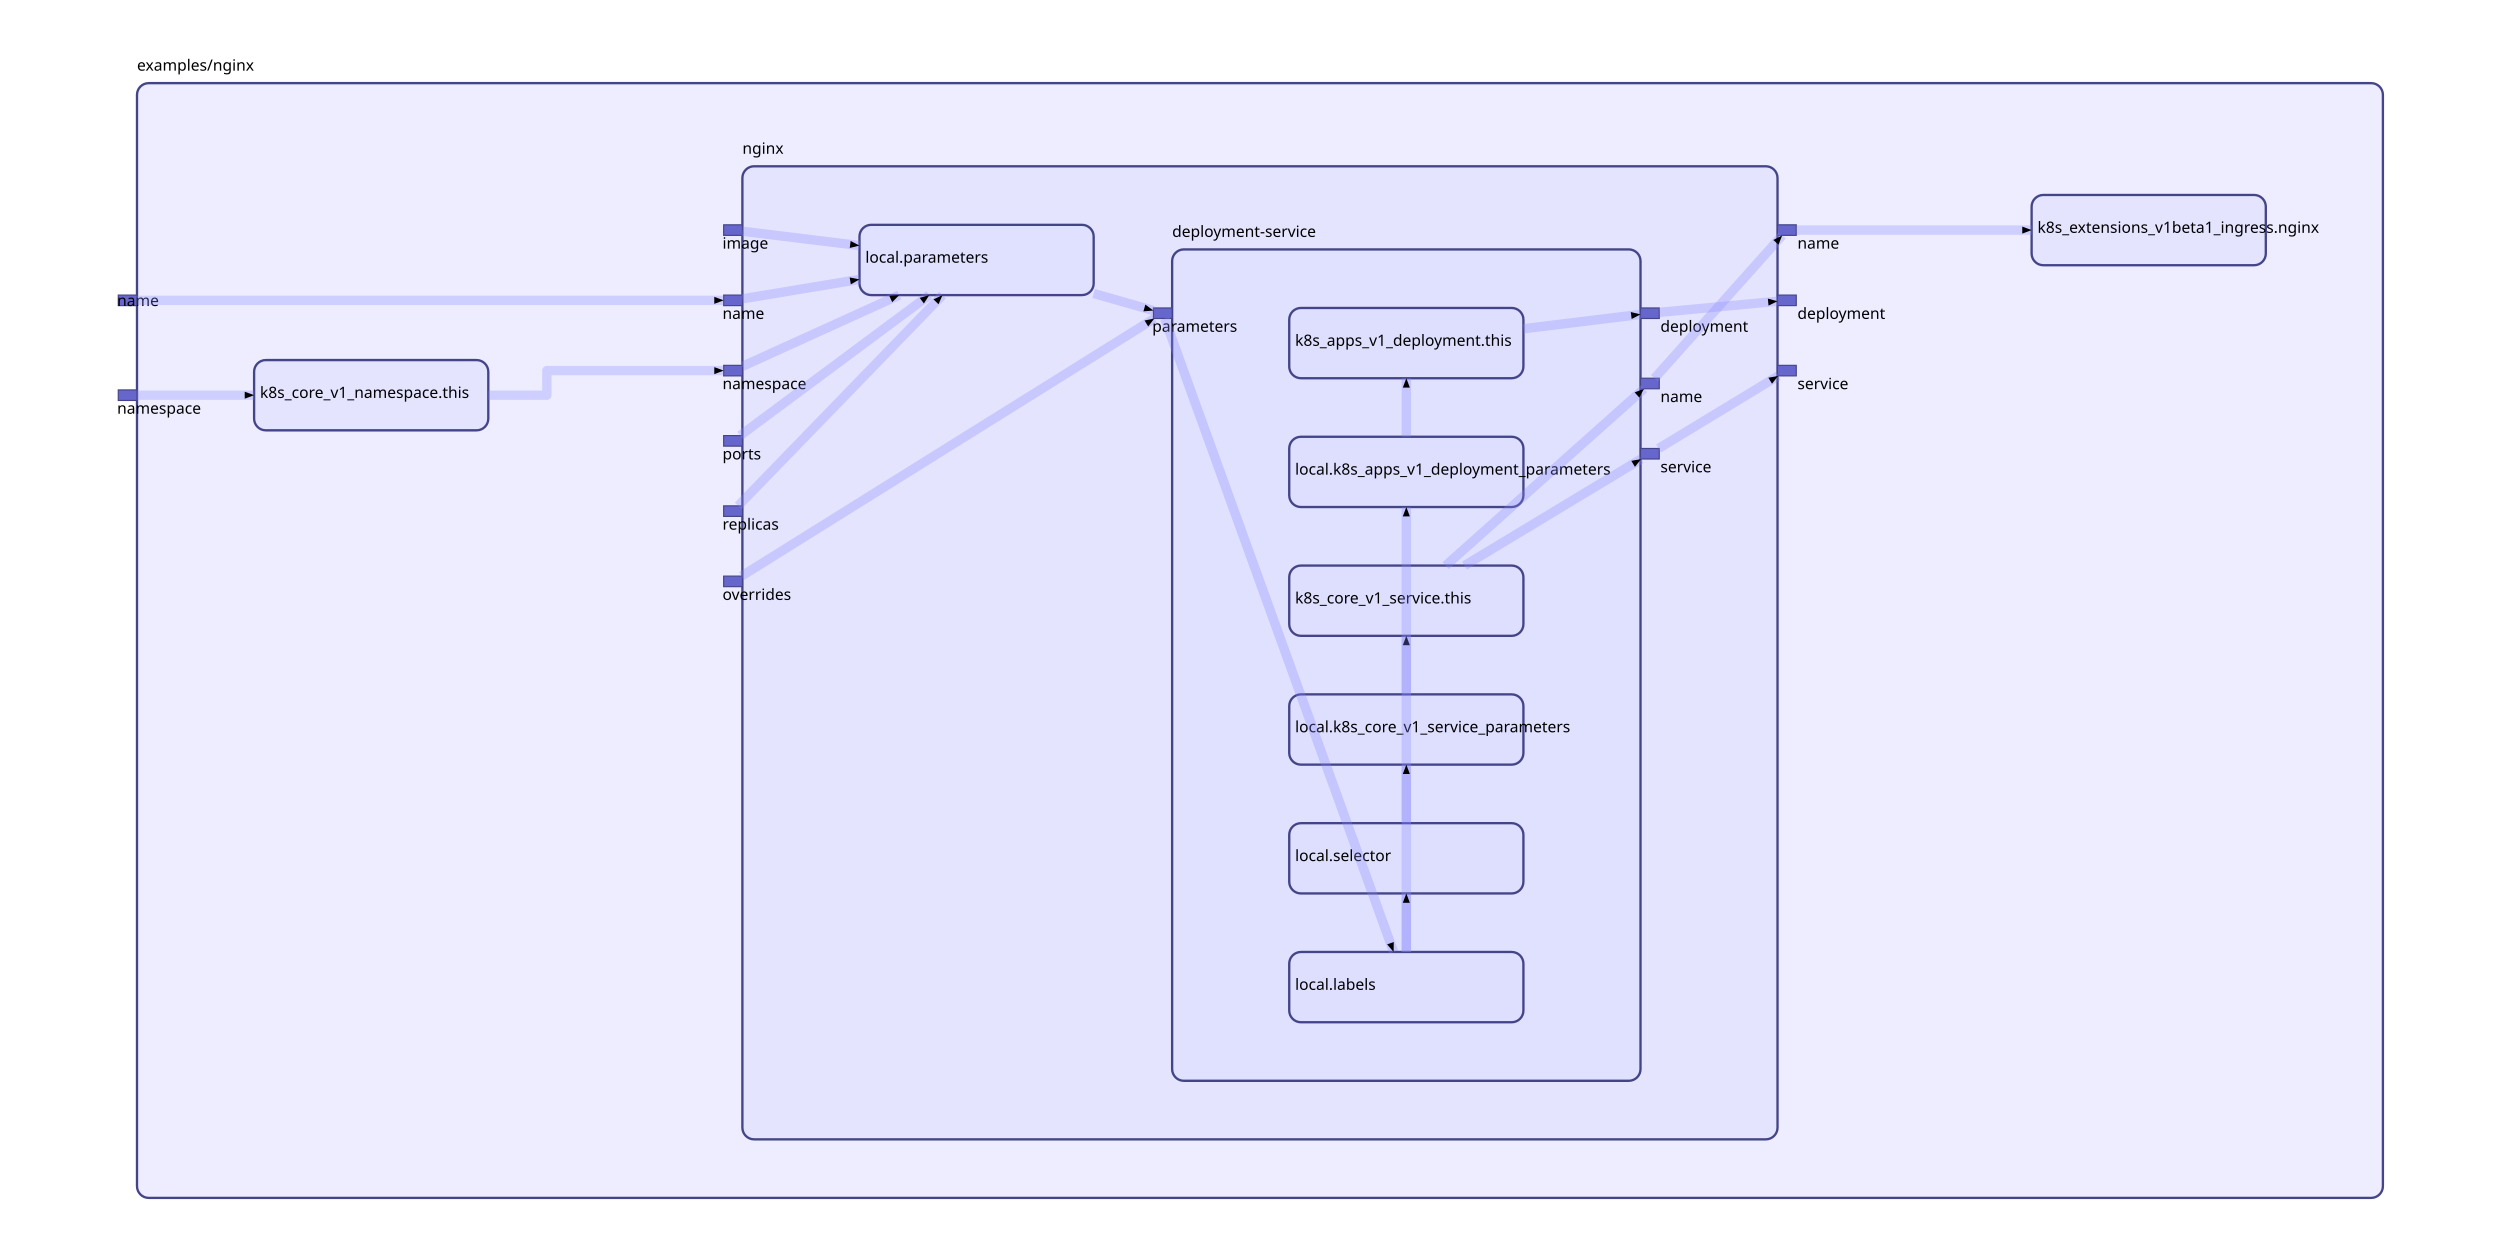
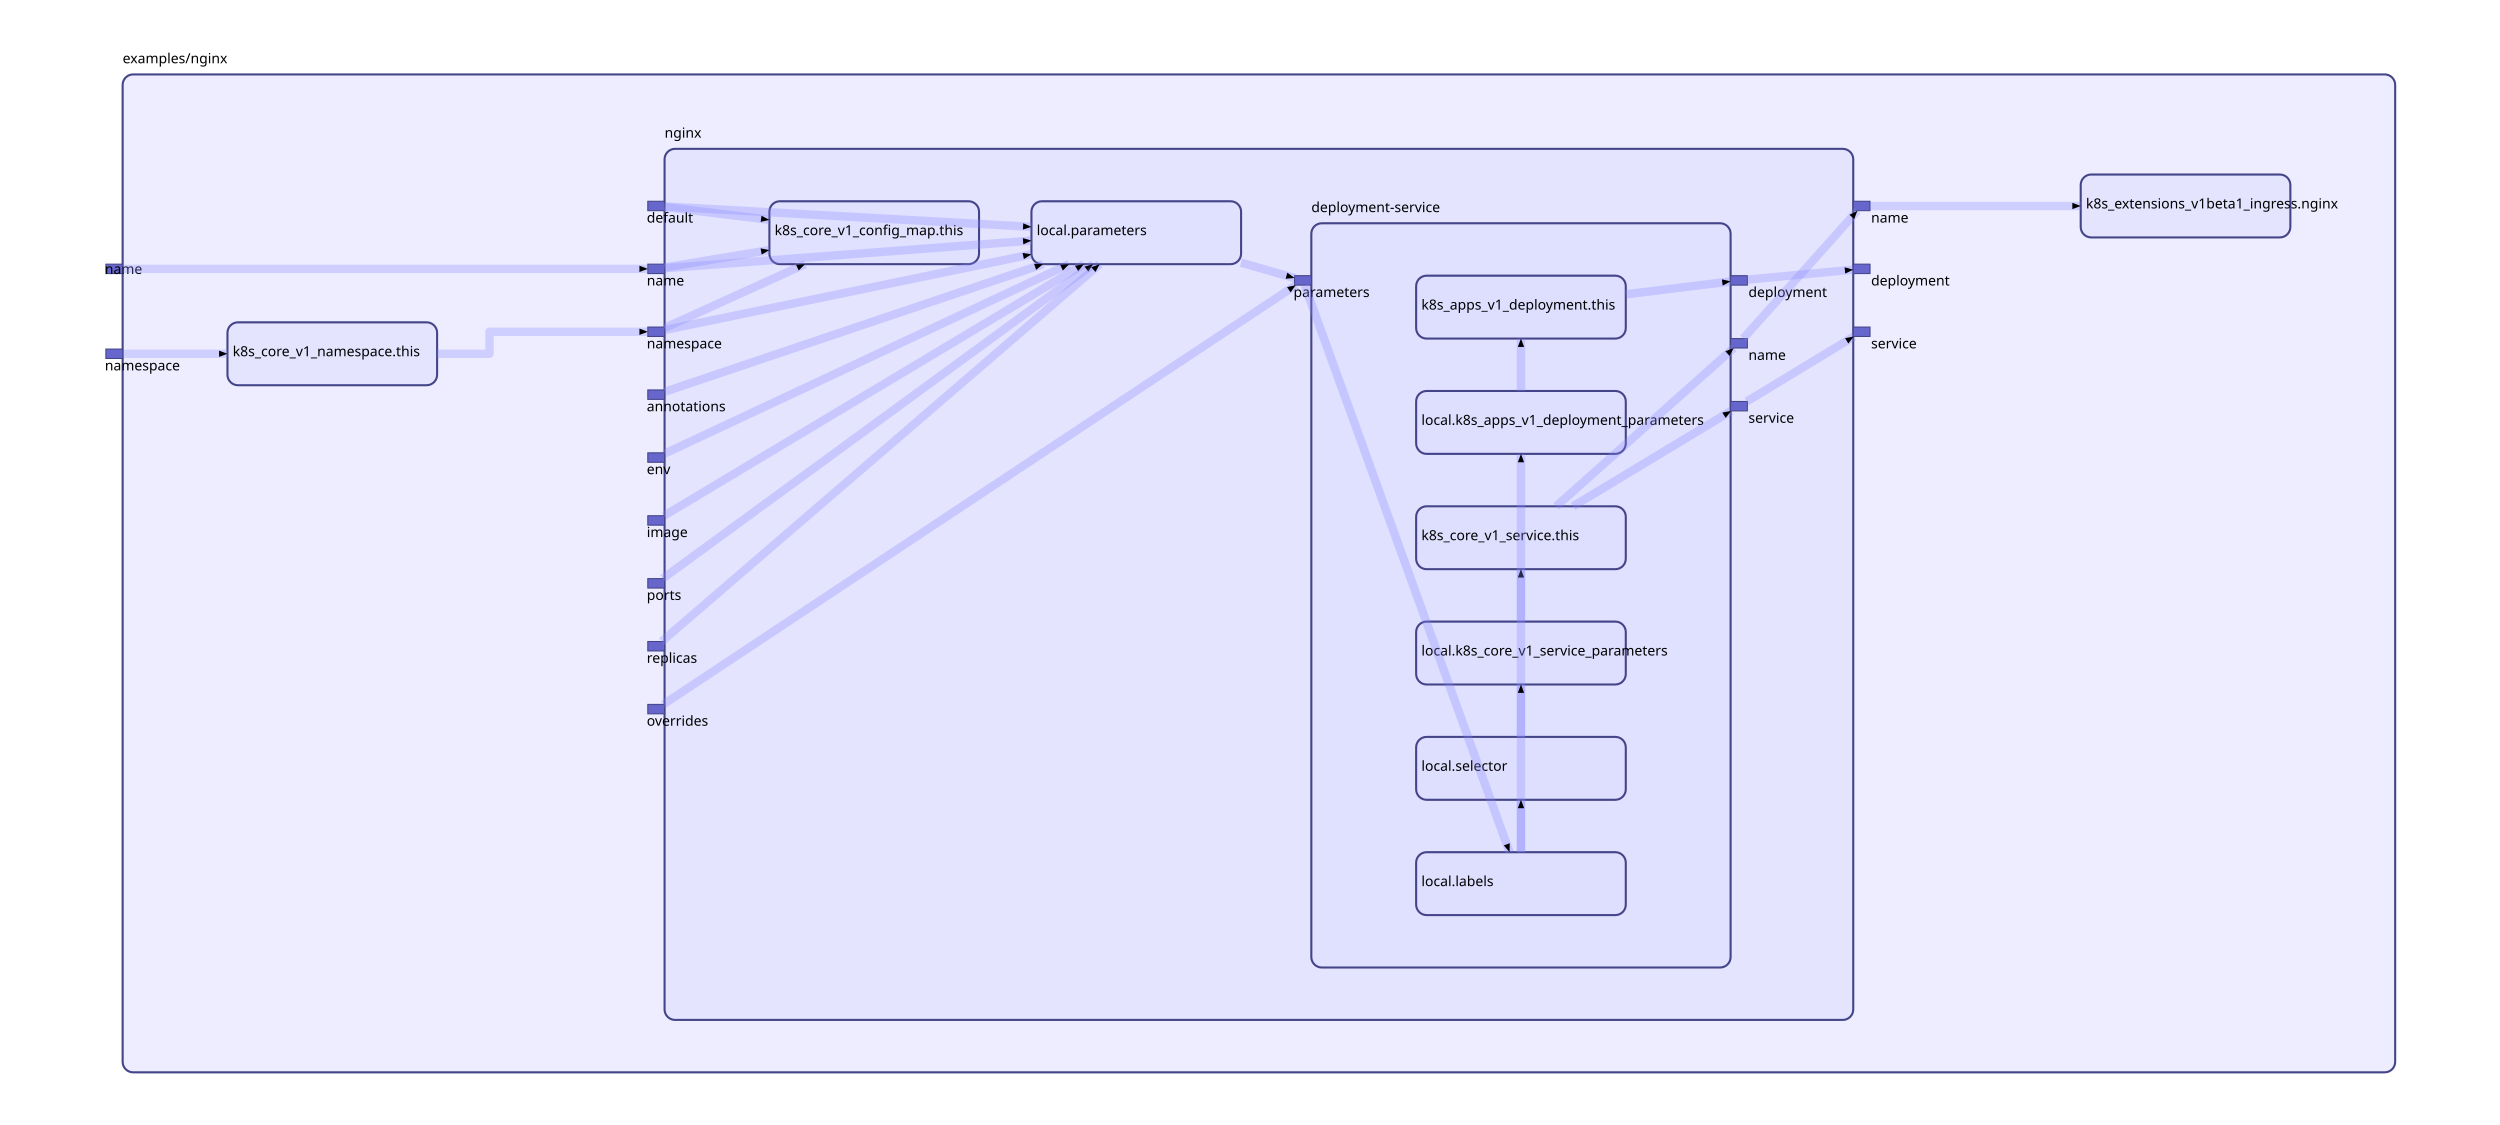
- <svg xmlns="http://www.w3.org/2000/svg" id="sprotty_1" class="sprotty-graph sprotty" tabindex="1002" viewBox="0 0 2135 1073">
+ <svg xmlns="http://www.w3.org/2000/svg" id="sprotty_1" class="sprotty-graph sprotty" tabindex="1002" viewBox="0 0 2385 1073">
  <style>
.elknode {
    stroke: #448;
    stroke-width: 2;
    fill: #ddf;
    fill-opacity: 0.5;
}

.elkport {
    stroke: #448;
    stroke-width: 1;
    fill: #66c;
}

.elkedge {
    fill: none;
    stroke: #88f;
    stroke-width: 8;
    stroke-opacity: 0.3;
    pointer-events: stroke;
    stroke-linejoin: round;
}

.elkedge:hover {
    stroke: #448;
    stroke-width: 8;
    stroke-opacity: 1;
    stroke-dasharray: 16px;
    stroke-dashoffset: 32px;
    animation: stroke 0.5s linear infinite;
}

@keyframes stroke {
    to {
        stroke-dashoffset: 0;
    }
}

.elkedge.arrow {
    fill: #336;
}

.elklabel {
    stroke-width: 0;
    stroke: #000;
    fill: #000;
    font-family: sans-serif;
    font-size: 10pt;
    dominant-baseline: hanging;
}

.elklabel:hover {
    font-size: 24pt;
}

.elkjunction {
    stroke: none;
    fill: #224;
}

.selected &gt; rect {
    stroke-width: 3;
}

.mouseover {
    stroke: #88f;
}
/*
 * Copyright (C) 2017 TypeFox and others.
 *
 * Licensed under the Apache License, Version 2.0 (the "License"); you may not use this file except in compliance with the License.
 * You may obtain a copy of the License at http://www.apache.org/licenses/LICENSE-2.0
 */

.sprotty {
    padding: 0px;
    font-family: "Helvetica Neue", Helvetica, Arial, sans-serif;
}

.sprotty-hidden {
    display: block;
    position: absolute;
    width: 0px;
    height: 0px;
}

.sprotty-popup {
    font-family: "Helvetica Neue", Helvetica, Arial, sans-serif;
    position: absolute;
    background: white;
    border-radius: 5px;
    border: 1px solid;
    max-width: 400px;
    min-width: 100px;
}

.sprotty-popup &gt; div {
    margin: 10px;
}

.sprotty-popup-closed {
    display: none;
}
</style>
  <g transform="scale(1) translate(0,0)">
    <g id="sprotty_3" transform="translate(117, 71)" opacity="1">
-       <rect class="elknode" x="0" y="0" rx="10" width="1918" height="952" />
+       <rect class="elknode" x="0" y="0" rx="10" width="2168" height="952" />
      <g id="sprotty_5" transform="translate(100, 236.5)" opacity="1">
        <rect class="elknode" x="0" y="0" rx="10" width="200" height="60" />
        <text id="sprotty_6" class="elklabel" transform="translate(5, 22) translate(0, 0)" opacity="1">k8s_core_v1_namespace.this</text>
      </g>
-       <g id="sprotty_10" transform="translate(1618, 95.5)" opacity="1">
+       <g id="sprotty_10" transform="translate(1868, 95.5)" opacity="1">
        <rect class="elknode" x="0" y="0" rx="10" width="200" height="60" />
        <text id="sprotty_11" class="elklabel" transform="translate(5, 22) translate(0, 0)" opacity="1">k8s_extensions_v1beta1_ingress.nginx</text>
      </g>
      <g id="sprotty_12" transform="translate(517, 71)" opacity="1">
-         <rect class="elknode" x="0" y="0" rx="10" width="884" height="831" />
+         <rect class="elknode" x="0" y="0" rx="10" width="1134" height="831" />
        <g id="sprotty_17" transform="translate(100, 50)" opacity="1">
          <rect class="elknode" x="0" y="0" rx="10" width="200" height="60" />
-           <text id="sprotty_18" class="elklabel" transform="translate(5, 22) translate(0, 0)" opacity="1">local.parameters</text>
-         </g>
-         <g id="sprotty_34" transform="translate(367, 71)" opacity="1">
+           <text id="sprotty_18" class="elklabel" transform="translate(5, 22) translate(0, 0)" opacity="1">k8s_core_v1_config_map.this</text>
+         </g>
+         <g id="sprotty_28" transform="translate(350, 50)" opacity="1">
+           <rect class="elknode" x="0" y="0" rx="10" width="200" height="60" />
+           <text id="sprotty_29" class="elklabel" transform="translate(5, 22) translate(0, 0)" opacity="1">local.parameters</text>
+         </g>
+         <g id="sprotty_48" transform="translate(617, 71)" opacity="1">
          <rect class="elknode" x="0" y="0" rx="10" width="400" height="710" />
-           <g id="sprotty_36" transform="translate(100, 50)" opacity="1">
-             <rect class="elknode" x="0" y="0" rx="10" width="200" height="60" />
-             <text id="sprotty_37" class="elklabel" transform="translate(5, 22) translate(0, 0)" opacity="1">k8s_apps_v1_deployment.this</text>
-           </g>
-           <g id="sprotty_38" transform="translate(100, 160)" opacity="1">
-             <rect class="elknode" x="0" y="0" rx="10" width="200" height="60" />
-             <text id="sprotty_39" class="elklabel" transform="translate(5, 22) translate(0, 0)" opacity="1">local.k8s_apps_v1_deployment_parameters</text>
-           </g>
-           <g id="sprotty_41" transform="translate(100, 270)" opacity="1">
-             <rect class="elknode" x="0" y="0" rx="10" width="200" height="60" />
-             <text id="sprotty_42" class="elklabel" transform="translate(5, 22) translate(0, 0)" opacity="1">k8s_core_v1_service.this</text>
-           </g>
-           <g id="sprotty_43" transform="translate(100, 380)" opacity="1">
-             <rect class="elknode" x="0" y="0" rx="10" width="200" height="60" />
-             <text id="sprotty_44" class="elklabel" transform="translate(5, 22) translate(0, 0)" opacity="1">local.k8s_core_v1_service_parameters</text>
-           </g>
-           <g id="sprotty_46" transform="translate(100, 490)" opacity="1">
-             <rect class="elknode" x="0" y="0" rx="10" width="200" height="60" />
-             <text id="sprotty_47" class="elklabel" transform="translate(5, 22) translate(0, 0)" opacity="1">local.selector</text>
-           </g>
-           <g id="sprotty_49" transform="translate(100, 600)" opacity="1">
-             <rect class="elknode" x="0" y="0" rx="10" width="200" height="60" />
-             <text id="sprotty_50" class="elklabel" transform="translate(5, 22) translate(0, 0)" opacity="1">local.labels</text>
-           </g>
-           <g id="sprotty_52" transform="translate(-16, 50)" opacity="1">
+           <g id="sprotty_50" transform="translate(100, 50)" opacity="1">
+             <rect class="elknode" x="0" y="0" rx="10" width="200" height="60" />
+             <text id="sprotty_51" class="elklabel" transform="translate(5, 22) translate(0, 0)" opacity="1">k8s_apps_v1_deployment.this</text>
+           </g>
+           <g id="sprotty_52" transform="translate(100, 160)" opacity="1">
+             <rect class="elknode" x="0" y="0" rx="10" width="200" height="60" />
+             <text id="sprotty_53" class="elklabel" transform="translate(5, 22) translate(0, 0)" opacity="1">local.k8s_apps_v1_deployment_parameters</text>
+           </g>
+           <g id="sprotty_55" transform="translate(100, 270)" opacity="1">
+             <rect class="elknode" x="0" y="0" rx="10" width="200" height="60" />
+             <text id="sprotty_56" class="elklabel" transform="translate(5, 22) translate(0, 0)" opacity="1">k8s_core_v1_service.this</text>
+           </g>
+           <g id="sprotty_57" transform="translate(100, 380)" opacity="1">
+             <rect class="elknode" x="0" y="0" rx="10" width="200" height="60" />
+             <text id="sprotty_58" class="elklabel" transform="translate(5, 22) translate(0, 0)" opacity="1">local.k8s_core_v1_service_parameters</text>
+           </g>
+           <g id="sprotty_60" transform="translate(100, 490)" opacity="1">
+             <rect class="elknode" x="0" y="0" rx="10" width="200" height="60" />
+             <text id="sprotty_61" class="elklabel" transform="translate(5, 22) translate(0, 0)" opacity="1">local.selector</text>
+           </g>
+           <g id="sprotty_63" transform="translate(100, 600)" opacity="1">
+             <rect class="elknode" x="0" y="0" rx="10" width="200" height="60" />
+             <text id="sprotty_64" class="elklabel" transform="translate(5, 22) translate(0, 0)" opacity="1">local.labels</text>
+           </g>
+           <g id="sprotty_66" transform="translate(-16, 50)" opacity="1">
            <rect class="elkport" x="0" y="0" width="16" height="9" />
-             <text id="sprotty_53" class="elklabel" transform="translate(-1, 10) translate(0, 0)" opacity="1">parameters</text>
-           </g>
-           <g id="sprotty_56" transform="translate(400, 50)" opacity="1">
+             <text id="sprotty_67" class="elklabel" transform="translate(-1, 10) translate(0, 0)" opacity="1">parameters</text>
+           </g>
+           <g id="sprotty_70" transform="translate(400, 50)" opacity="1">
            <rect class="elkport" x="0" y="0" width="16" height="9" />
-             <text id="sprotty_57" class="elklabel" transform="translate(17, 10) translate(0, 0)" opacity="1">deployment</text>
-           </g>
-           <g id="sprotty_59" transform="translate(400, 110)" opacity="1">
+             <text id="sprotty_71" class="elklabel" transform="translate(17, 10) translate(0, 0)" opacity="1">deployment</text>
+           </g>
+           <g id="sprotty_73" transform="translate(400, 110)" opacity="1">
            <rect class="elkport" x="0" y="0" width="16" height="9" />
-             <text id="sprotty_60" class="elklabel" transform="translate(17, 10) translate(0, 0)" opacity="1">name</text>
-           </g>
-           <g id="sprotty_62" transform="translate(400, 170)" opacity="1">
+             <text id="sprotty_74" class="elklabel" transform="translate(17, 10) translate(0, 0)" opacity="1">name</text>
+           </g>
+           <g id="sprotty_76" transform="translate(400, 170)" opacity="1">
            <rect class="elkport" x="0" y="0" width="16" height="9" />
-             <text id="sprotty_63" class="elklabel" transform="translate(17, 10) translate(0, 0)" opacity="1">service</text>
-           </g>
-           <text id="sprotty_35" class="elklabel" transform="translate(0, -21) translate(0, 0)" opacity="1">deployment-service</text>
-         </g>
-         <g id="sprotty_14" transform="translate(884, 50)" opacity="1">
+             <text id="sprotty_77" class="elklabel" transform="translate(17, 10) translate(0, 0)" opacity="1">service</text>
+           </g>
+           <text id="sprotty_49" class="elklabel" transform="translate(0, -21) translate(0, 0)" opacity="1">deployment-service</text>
+         </g>
+         <g id="sprotty_14" transform="translate(1134, 50)" opacity="1">
          <rect class="elkport" x="0" y="0" width="16" height="9" />
          <text id="sprotty_15" class="elklabel" transform="translate(17, 10) translate(0, 0)" opacity="1">name</text>
        </g>
        <g id="sprotty_19" transform="translate(-16, 50)" opacity="1">
          <rect class="elkport" x="0" y="0" width="16" height="9" />
-           <text id="sprotty_20" class="elklabel" transform="translate(-1, 10) translate(0, 0)" opacity="1">image</text>
+           <text id="sprotty_20" class="elklabel" transform="translate(-1, 10) translate(0, 0)" opacity="1">default</text>
        </g>
        <g id="sprotty_22" transform="translate(-16, 110)" opacity="1">
          <rect class="elkport" x="0" y="0" width="16" height="9" />
          <text id="sprotty_23" class="elklabel" transform="translate(-1, 10) translate(0, 0)" opacity="1">name</text>
        </g>
        <g id="sprotty_25" transform="translate(-16, 170)" opacity="1">
          <rect class="elkport" x="0" y="0" width="16" height="9" />
          <text id="sprotty_26" class="elklabel" transform="translate(-1, 10) translate(0, 0)" opacity="1">namespace</text>
        </g>
-         <g id="sprotty_28" transform="translate(-16, 230)" opacity="1">
-           <rect class="elkport" x="0" y="0" width="16" height="9" />
-           <text id="sprotty_29" class="elklabel" transform="translate(-1, 10) translate(0, 0)" opacity="1">ports</text>
-         </g>
-         <g id="sprotty_31" transform="translate(-16, 290)" opacity="1">
-           <rect class="elkport" x="0" y="0" width="16" height="9" />
-           <text id="sprotty_32" class="elklabel" transform="translate(-1, 10) translate(0, 0)" opacity="1">replicas</text>
-         </g>
-         <g id="sprotty_66" transform="translate(-16, 350)" opacity="1">
-           <rect class="elkport" x="0" y="0" width="16" height="9" />
-           <text id="sprotty_67" class="elklabel" transform="translate(-1, 10) translate(0, 0)" opacity="1">overrides</text>
-         </g>
-         <g id="sprotty_69" transform="translate(884, 110)" opacity="1">
-           <rect class="elkport" x="0" y="0" width="16" height="9" />
-           <text id="sprotty_70" class="elklabel" transform="translate(17, 10) translate(0, 0)" opacity="1">deployment</text>
-         </g>
-         <g id="sprotty_73" transform="translate(884, 170)" opacity="1">
-           <rect class="elkport" x="0" y="0" width="16" height="9" />
-           <text id="sprotty_74" class="elklabel" transform="translate(17, 10) translate(0, 0)" opacity="1">service</text>
+         <g id="sprotty_30" transform="translate(-16, 230)" opacity="1">
+           <rect class="elkport" x="0" y="0" width="16" height="9" />
+           <text id="sprotty_31" class="elklabel" transform="translate(-1, 10) translate(0, 0)" opacity="1">annotations</text>
+         </g>
+         <g id="sprotty_34" transform="translate(-16, 290)" opacity="1">
+           <rect class="elkport" x="0" y="0" width="16" height="9" />
+           <text id="sprotty_35" class="elklabel" transform="translate(-1, 10) translate(0, 0)" opacity="1">env</text>
+         </g>
+         <g id="sprotty_37" transform="translate(-16, 350)" opacity="1">
+           <rect class="elkport" x="0" y="0" width="16" height="9" />
+           <text id="sprotty_38" class="elklabel" transform="translate(-1, 10) translate(0, 0)" opacity="1">image</text>
+         </g>
+         <g id="sprotty_42" transform="translate(-16, 410)" opacity="1">
+           <rect class="elkport" x="0" y="0" width="16" height="9" />
+           <text id="sprotty_43" class="elklabel" transform="translate(-1, 10) translate(0, 0)" opacity="1">ports</text>
+         </g>
+         <g id="sprotty_45" transform="translate(-16, 470)" opacity="1">
+           <rect class="elkport" x="0" y="0" width="16" height="9" />
+           <text id="sprotty_46" class="elklabel" transform="translate(-1, 10) translate(0, 0)" opacity="1">replicas</text>
+         </g>
+         <g id="sprotty_80" transform="translate(-16, 530)" opacity="1">
+           <rect class="elkport" x="0" y="0" width="16" height="9" />
+           <text id="sprotty_81" class="elklabel" transform="translate(-1, 10) translate(0, 0)" opacity="1">overrides</text>
+         </g>
+         <g id="sprotty_83" transform="translate(1134, 110)" opacity="1">
+           <rect class="elkport" x="0" y="0" width="16" height="9" />
+           <text id="sprotty_84" class="elklabel" transform="translate(17, 10) translate(0, 0)" opacity="1">deployment</text>
+         </g>
+         <g id="sprotty_87" transform="translate(1134, 170)" opacity="1">
+           <rect class="elkport" x="0" y="0" width="16" height="9" />
+           <text id="sprotty_88" class="elklabel" transform="translate(17, 10) translate(0, 0)" opacity="1">service</text>
        </g>
        <text id="sprotty_13" class="elklabel" transform="translate(0, -21) translate(0, 0)" opacity="1">nginx</text>
      </g>
      <g id="sprotty_7" transform="translate(-16, 262)" opacity="1">
        <rect class="elkport" x="0" y="0" width="16" height="9" />
        <text id="sprotty_8" class="elklabel" transform="translate(-1, 10) translate(0, 0)" opacity="1">namespace</text>
      </g>
-       <g id="sprotty_76" transform="translate(-16, 181)" opacity="1">
+       <g id="sprotty_90" transform="translate(-16, 181)" opacity="1">
        <rect class="elkport" x="0" y="0" width="16" height="9" />
-         <text id="sprotty_77" class="elklabel" transform="translate(-1, -1) translate(0, 0)" opacity="1">name</text>
+         <text id="sprotty_91" class="elklabel" transform="translate(-1, -1) translate(0, 0)" opacity="1">name</text>
      </g>
      <text id="sprotty_4" class="elklabel" transform="translate(0, -21) translate(0, 0)" opacity="1">examples/nginx</text>
      <g id="sprotty_9" class="sprotty-edge" opacity="1">
        <path class="elkedge" d="M 0,266.5 L 100,266.5" />
        <path class="edge arrow" d="M 0,0 L 8,-3 L 8,3 Z" transform="rotate(180 100 266.5) translate(100 266.5)" />
      </g>
      <g id="sprotty_16" class="sprotty-edge" opacity="1">
-         <path class="elkedge" d="M 1417,125.5 L 1618,125.5" />
-         <path class="edge arrow" d="M 0,0 L 8,-3 L 8,3 Z" transform="rotate(180 1618 125.5) translate(1618 125.5)" />
+         <path class="elkedge" d="M 1667,125.5 L 1868,125.5" />
+         <path class="edge arrow" d="M 0,0 L 8,-3 L 8,3 Z" transform="rotate(180 1868 125.5) translate(1868 125.5)" />
      </g>
      <g id="sprotty_21" class="sprotty-edge" opacity="1">
        <path class="elkedge" d="M 517,126.481 L 617,138.74" />
        <path class="edge arrow" d="M 0,0 L 8,-3 L 8,3 Z" transform="rotate(-173.0106 617 138.7404) translate(617 138.7404)" />
      </g>
      <g id="sprotty_24" class="sprotty-edge" opacity="1">
        <path class="elkedge" d="M 517,184.173 L 617,167.587" />
        <path class="edge arrow" d="M 0,0 L 8,-3 L 8,3 Z" transform="rotate(170.5824 617 167.5865) translate(617 167.5865)" />
      </g>
      <g id="sprotty_27" class="sprotty-edge" opacity="1">
        <path class="elkedge" d="M 517,241.865 L 650.968,181" />
        <path class="edge arrow" d="M 0,0 L 8,-3 L 8,3 Z" transform="rotate(155.5664 650.9683 181) translate(650.9683 181)" />
      </g>
-       <g id="sprotty_30" class="sprotty-edge" opacity="1">
-         <path class="elkedge" d="M 515.058,301 L 676.612,181" />
-         <path class="edge arrow" d="M 0,0 L 8,-3 L 8,3 Z" transform="rotate(143.3955 676.6117 181) translate(676.6117 181)" />
+       <g id="sprotty_32" class="sprotty-edge" opacity="1">
+         <path class="elkedge" d="M 517,302.801 L 878.068,181" />
+         <path class="edge arrow" d="M 0,0 L 8,-3 L 8,3 Z" transform="rotate(161.3589 878.068 181) translate(878.068 181)" />
      </g>
      <g id="sprotty_33" class="sprotty-edge" opacity="1">
-         <path class="elkedge" d="M 513.364,361 L 687.909,181" />
-         <path class="edge arrow" d="M 0,0 L 8,-3 L 8,3 Z" transform="rotate(134.1186 687.9091 181) translate(687.9091 181)" />
+         <path class="elkedge" d="M 517,125.945 L 867,145.432" />
+         <path class="edge arrow" d="M 0,0 L 8,-3 L 8,3 Z" transform="rotate(-176.8132 867 145.4323) translate(867 145.4323)" />
+       </g>
+       <g id="sprotty_36" class="sprotty-edge" opacity="1">
+         <path class="elkedge" d="M 517,361.753 L 902.944,181" />
+         <path class="edge arrow" d="M 0,0 L 8,-3 L 8,3 Z" transform="rotate(154.9044 902.9441 181) translate(902.9441 181)" />
+       </g>
+       <g id="sprotty_39" class="sprotty-edge" opacity="1">
+         <path class="elkedge" d="M 516.508,421 L 916.945,181" />
+         <path class="edge arrow" d="M 0,0 L 8,-3 L 8,3 Z" transform="rotate(149.0638 916.9454 181) translate(916.9454 181)" />
      </g>
      <g id="sprotty_40" class="sprotty-edge" opacity="1">
-         <path class="elkedge" d="M 1084,302 L 1084,252" />
-         <path class="edge arrow" d="M 0,0 L 8,-3 L 8,3 Z" transform="rotate(90 1084 252) translate(1084 252)" />
-       </g>
-       <g id="sprotty_45" class="sprotty-edge" opacity="1">
-         <path class="elkedge" d="M 1084,522 L 1084,472" />
-         <path class="edge arrow" d="M 0,0 L 8,-3 L 8,3 Z" transform="rotate(90 1084 472) translate(1084 472)" />
-       </g>
-       <g id="sprotty_48" class="sprotty-edge" opacity="1">
-         <path class="elkedge" d="M 1084,632 L 1084,362" />
-         <path class="edge arrow" d="M 0,0 L 8,-3 L 8,3 Z" transform="rotate(90 1084 362) translate(1084 362)" />
-       </g>
-       <g id="sprotty_51" class="sprotty-edge" opacity="1">
-         <path class="elkedge" d="M 1084,742 L 1084,582" />
-         <path class="edge arrow" d="M 0,0 L 8,-3 L 8,3 Z" transform="rotate(90 1084 582) translate(1084 582)" />
+         <path class="elkedge" d="M 517,184.897 L 867,158.533" />
+         <path class="edge arrow" d="M 0,0 L 8,-3 L 8,3 Z" transform="rotate(175.6922 867 158.5328) translate(867 158.5328)" />
+       </g>
+       <g id="sprotty_41" class="sprotty-edge" opacity="1">
+         <path class="elkedge" d="M 517,243.849 L 867,171.633" />
+         <path class="edge arrow" d="M 0,0 L 8,-3 L 8,3 Z" transform="rotate(168.3417 867 171.6332) translate(867 171.6332)" />
+       </g>
+       <g id="sprotty_44" class="sprotty-edge" opacity="1">
+         <path class="elkedge" d="M 515.161,481 L 925.924,181" />
+         <path class="edge arrow" d="M 0,0 L 8,-3 L 8,3 Z" transform="rotate(143.8575 925.9238 181) translate(925.9238 181)" />
+       </g>
+       <g id="sprotty_47" class="sprotty-edge" opacity="1">
+         <path class="elkedge" d="M 514.224,541 L 932.171,181" />
+         <path class="edge arrow" d="M 0,0 L 8,-3 L 8,3 Z" transform="rotate(139.2599 932.1711 181) translate(932.1711 181)" />
      </g>
      <g id="sprotty_54" class="sprotty-edge" opacity="1">
-         <path class="elkedge" d="M 877.626,201 L 1073.157,742" />
-         <path class="edge arrow" d="M 0,0 L 8,-3 L 8,3 Z" transform="rotate(-109.8711 1073.157 742) translate(1073.157 742)" />
-       </g>
-       <g id="sprotty_55" class="sprotty-edge" opacity="1">
-         <path class="elkedge" d="M 1084,742 L 1084,692" />
-         <path class="edge arrow" d="M 0,0 L 8,-3 L 8,3 Z" transform="rotate(90 1084 692) translate(1084 692)" />
-       </g>
-       <g id="sprotty_58" class="sprotty-edge" opacity="1">
-         <path class="elkedge" d="M 1184,209.74 L 1284,197.481" />
-         <path class="edge arrow" d="M 0,0 L 8,-3 L 8,3 Z" transform="rotate(173.0106 1284 197.4808) translate(1284 197.4808)" />
-       </g>
-       <g id="sprotty_61" class="sprotty-edge" opacity="1">
-         <path class="elkedge" d="M 1117.639,412 L 1286.954,261" />
-         <path class="edge arrow" d="M 0,0 L 8,-3 L 8,3 Z" transform="rotate(138.2726 1286.954 261) translate(1286.954 261)" />
-       </g>
-       <g id="sprotty_64" class="sprotty-edge" opacity="1">
-         <path class="elkedge" d="M 1133.721,412 L 1284.542,321" />
-         <path class="edge arrow" d="M 0,0 L 8,-3 L 8,3 Z" transform="rotate(148.8947 1284.542 321) translate(1284.542 321)" />
+         <path class="elkedge" d="M 1334,302 L 1334,252" />
+         <path class="edge arrow" d="M 0,0 L 8,-3 L 8,3 Z" transform="rotate(90 1334 252) translate(1334 252)" />
+       </g>
+       <g id="sprotty_59" class="sprotty-edge" opacity="1">
+         <path class="elkedge" d="M 1334,522 L 1334,472" />
+         <path class="edge arrow" d="M 0,0 L 8,-3 L 8,3 Z" transform="rotate(90 1334 472) translate(1334 472)" />
+       </g>
+       <g id="sprotty_62" class="sprotty-edge" opacity="1">
+         <path class="elkedge" d="M 1334,632 L 1334,362" />
+         <path class="edge arrow" d="M 0,0 L 8,-3 L 8,3 Z" transform="rotate(90 1334 362) translate(1334 362)" />
      </g>
      <g id="sprotty_65" class="sprotty-edge" opacity="1">
-         <path class="elkedge" d="M 817,179.616 L 868,194.211" />
-         <path class="edge arrow" d="M 0,0 L 8,-3 L 8,3 Z" transform="rotate(-164.0308 868 194.2107) translate(868 194.2107)" />
+         <path class="elkedge" d="M 1334,742 L 1334,582" />
+         <path class="edge arrow" d="M 0,0 L 8,-3 L 8,3 Z" transform="rotate(90 1334 582) translate(1334 582)" />
      </g>
      <g id="sprotty_68" class="sprotty-edge" opacity="1">
-         <path class="elkedge" d="M 516.212,421 L 868.788,201" />
-         <path class="edge arrow" d="M 0,0 L 8,-3 L 8,3 Z" transform="rotate(148.0367 868.7882 201) translate(868.7882 201)" />
-       </g>
-       <g id="sprotty_71" class="sprotty-edge" opacity="1">
-         <path class="elkedge" d="M 1300,195.748 L 1401,186.252" />
-         <path class="edge arrow" d="M 0,0 L 8,-3 L 8,3 Z" transform="rotate(174.629 1401 186.2521) translate(1401 186.2521)" />
+         <path class="elkedge" d="M 1127.626,201 L 1323.157,742" />
+         <path class="edge arrow" d="M 0,0 L 8,-3 L 8,3 Z" transform="rotate(-109.8711 1323.157 742) translate(1323.157 742)" />
+       </g>
+       <g id="sprotty_69" class="sprotty-edge" opacity="1">
+         <path class="elkedge" d="M 1334,742 L 1334,692" />
+         <path class="edge arrow" d="M 0,0 L 8,-3 L 8,3 Z" transform="rotate(90 1334 692) translate(1334 692)" />
      </g>
      <g id="sprotty_72" class="sprotty-edge" opacity="1">
-         <path class="elkedge" d="M 1296.019,252 L 1404.981,130" />
-         <path class="edge arrow" d="M 0,0 L 8,-3 L 8,3 Z" transform="rotate(131.769 1404.981 130) translate(1404.981 130)" />
+         <path class="elkedge" d="M 1434,209.74 L 1534,197.481" />
+         <path class="edge arrow" d="M 0,0 L 8,-3 L 8,3 Z" transform="rotate(173.0106 1534 197.4808) translate(1534 197.4808)" />
      </g>
      <g id="sprotty_75" class="sprotty-edge" opacity="1">
-         <path class="elkedge" d="M 1299.415,312 L 1401.585,250" />
-         <path class="edge arrow" d="M 0,0 L 8,-3 L 8,3 Z" transform="rotate(148.749 1401.585 250) translate(1401.585 250)" />
+         <path class="elkedge" d="M 1367.639,412 L 1536.954,261" />
+         <path class="edge arrow" d="M 0,0 L 8,-3 L 8,3 Z" transform="rotate(138.2726 1536.954 261) translate(1536.954 261)" />
      </g>
      <g id="sprotty_78" class="sprotty-edge" opacity="1">
+         <path class="elkedge" d="M 1383.721,412 L 1534.542,321" />
+         <path class="edge arrow" d="M 0,0 L 8,-3 L 8,3 Z" transform="rotate(148.8947 1534.542 321) translate(1534.542 321)" />
+       </g>
+       <g id="sprotty_79" class="sprotty-edge" opacity="1">
+         <path class="elkedge" d="M 1067,179.616 L 1118,194.211" />
+         <path class="edge arrow" d="M 0,0 L 8,-3 L 8,3 Z" transform="rotate(-164.0308 1118 194.2107) translate(1118 194.2107)" />
+       </g>
+       <g id="sprotty_82" class="sprotty-edge" opacity="1">
+         <path class="elkedge" d="M 515.789,601 L 1119.211,201" />
+         <path class="edge arrow" d="M 0,0 L 8,-3 L 8,3 Z" transform="rotate(146.4602 1119.211 201) translate(1119.211 201)" />
+       </g>
+       <g id="sprotty_85" class="sprotty-edge" opacity="1">
+         <path class="elkedge" d="M 1550,195.748 L 1651,186.252" />
+         <path class="edge arrow" d="M 0,0 L 8,-3 L 8,3 Z" transform="rotate(174.629 1651 186.2521) translate(1651 186.2521)" />
+       </g>
+       <g id="sprotty_86" class="sprotty-edge" opacity="1">
+         <path class="elkedge" d="M 1546.019,252 L 1654.981,130" />
+         <path class="edge arrow" d="M 0,0 L 8,-3 L 8,3 Z" transform="rotate(131.769 1654.981 130) translate(1654.981 130)" />
+       </g>
+       <g id="sprotty_89" class="sprotty-edge" opacity="1">
+         <path class="elkedge" d="M 1549.415,312 L 1651.585,250" />
+         <path class="edge arrow" d="M 0,0 L 8,-3 L 8,3 Z" transform="rotate(148.749 1651.585 250) translate(1651.585 250)" />
+       </g>
+       <g id="sprotty_92" class="sprotty-edge" opacity="1">
        <path class="elkedge" d="M 0,185.5 L 501,185.5" />
        <path class="edge arrow" d="M 0,0 L 8,-3 L 8,3 Z" transform="rotate(180 501 185.5) translate(501 185.5)" />
      </g>
-       <g id="sprotty_79" class="sprotty-edge" opacity="1">
+       <g id="sprotty_93" class="sprotty-edge" opacity="1">
        <path class="elkedge" d="M 300,266.5 L 350,266.5 L 350,245.5 L 501,245.5" />
        <path class="edge arrow" d="M 0,0 L 8,-3 L 8,3 Z" transform="rotate(180 501 245.5) translate(501 245.5)" />
      </g>
    </g>
  </g>
</svg>
